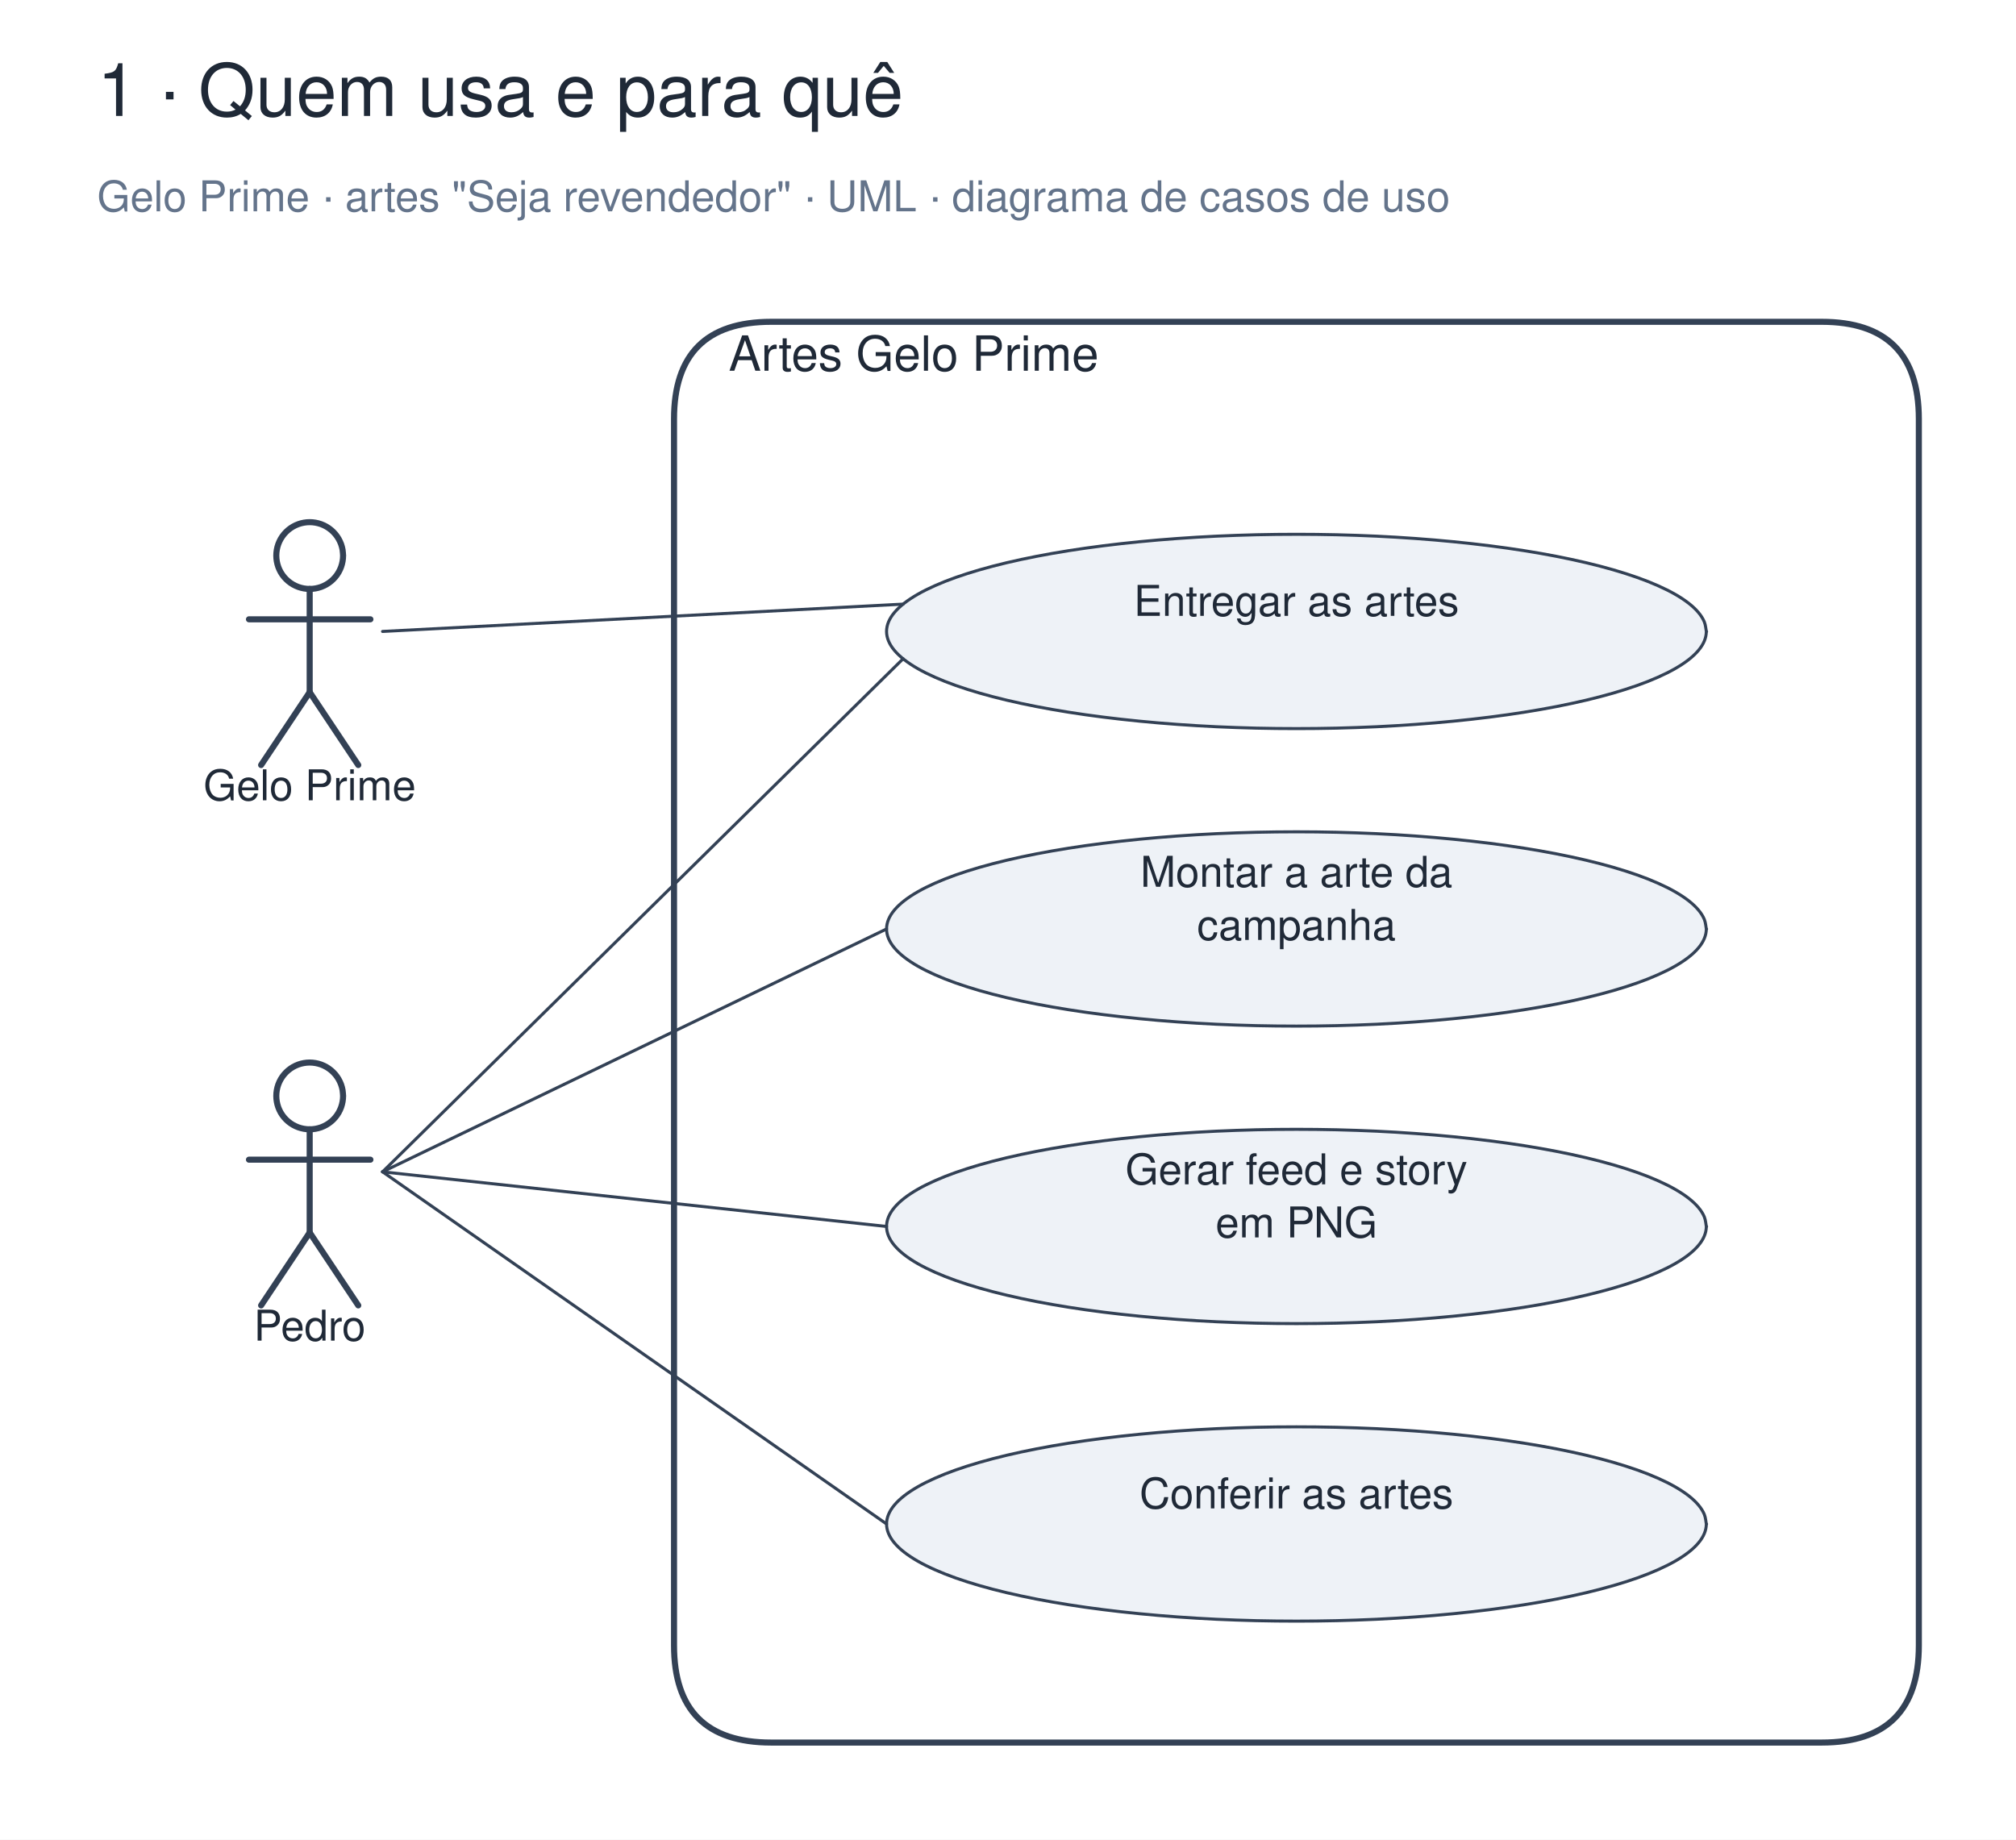
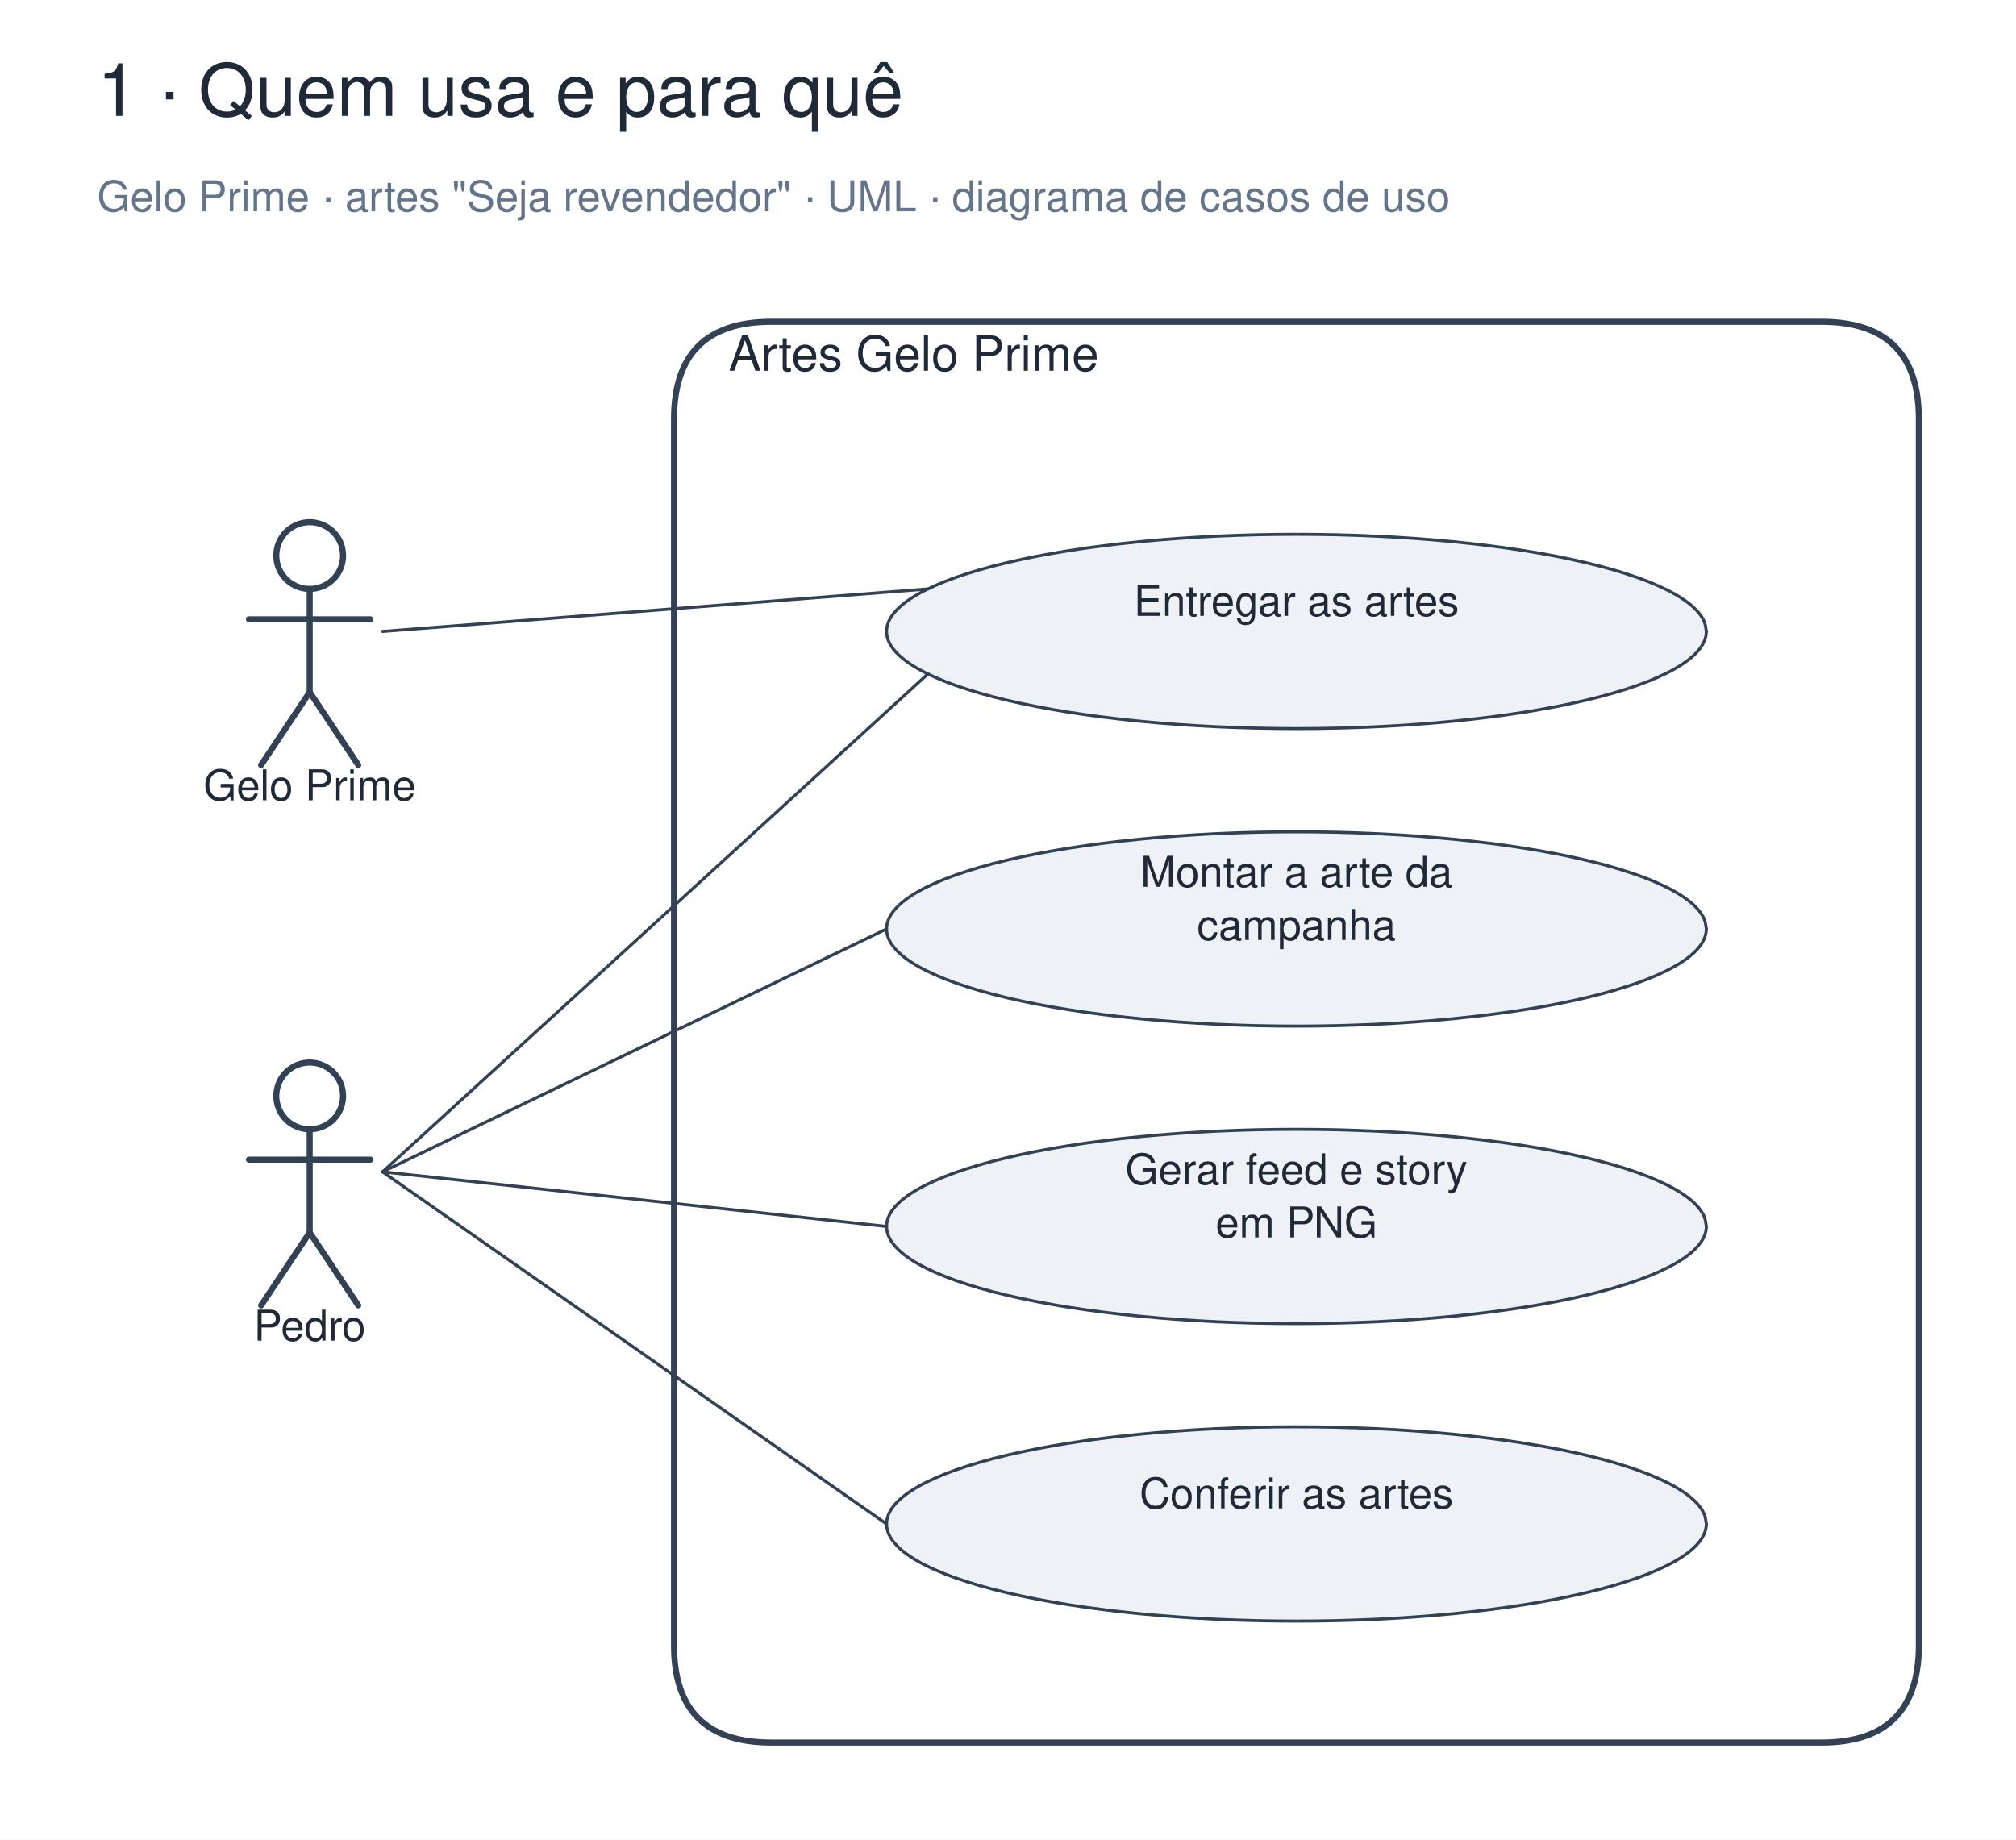
<svg xmlns="http://www.w3.org/2000/svg" version="1.1" viewBox="0 0 664 606" width="664" height="606">
  <defs>
    <style class="style-fonts">
      @font-face {
        font-family: "Virgil";
        src: url("http://localhost:5180/node_modules/@excalidraw/excalidraw/dist//dist/excalidraw-assets/Virgil.woff2");
      }
      @font-face {
        font-family: "Cascadia";
        src: url("http://localhost:5180/node_modules/@excalidraw/excalidraw/dist//dist/excalidraw-assets/Cascadia.woff2");
      }
      @font-face {
        font-family: "Assistant";
        src: url("http://localhost:5180/node_modules/@excalidraw/excalidraw/dist//dist/excalidraw-assets/Assistant-Regular.woff2");
      }
    </style>
  </defs>
  <rect x="0" y="0" width="664" height="606" fill="#ffffff" />
  <g transform="translate(32 32) rotate(0 157 15)">
    <text x="0" y="0" font-family="Helvetica, Segoe UI Emoji" font-size="24px" fill="#1F2937" text-anchor="start" style="white-space: pre;" direction="ltr" dominant-baseline="text-before-edge">1 · Quem usa e para quê</text>
  </g>
  <g transform="translate(32 66) rotate(0 272.5 8.75)">
    <text x="0" y="0" font-family="Helvetica, Segoe UI Emoji" font-size="14px" fill="#64748B" text-anchor="start" style="white-space: pre;" direction="ltr" dominant-baseline="text-before-edge">Gelo Prime · artes "Seja revendedor" · UML · diagrama de casos de uso</text>
  </g>
  <g stroke-linecap="round" transform="translate(222 106) rotate(0 205 234)">
    <path d="M32 0 C101.21 0, 170.42 0, 378 0 M32 0 C156.55 0, 281.1 0, 378 0 M378 0 C399.33 0, 410 10.67, 410 32 M378 0 C399.33 0, 410 10.67, 410 32 M410 32 C410 148.15, 410 264.31, 410 436 M410 32 C410 172.43, 410 312.87, 410 436 M410 436 C410 457.33, 399.33 468, 378 468 M410 436 C410 457.33, 399.33 468, 378 468 M378 468 C281.69 468, 185.37 468, 32 468 M378 468 C281.43 468, 184.86 468, 32 468 M32 468 C10.67 468, 0 457.33, 0 436 M32 468 C10.67 468, 0 457.33, 0 436 M0 436 C0 341.45, 0 246.89, 0 32 M0 436 C0 281.64, 0 127.28, 0 32 M0 32 C0 10.67, 10.67 0, 32 0 M0 32 C0 10.67, 10.67 0, 32 0" stroke="#334155" stroke-width="2" fill="none" />
  </g>
  <g transform="translate(240 118) rotate(0 74 10)">
    <text x="0" y="0" font-family="Helvetica, Segoe UI Emoji" font-size="16px" fill="#1F2937" text-anchor="start" style="white-space: pre;" direction="ltr" dominant-baseline="text-before-edge">Artes Gelo Prime</text>
  </g>
  <g stroke-linecap="round" transform="translate(292 274) rotate(0 135 32)">
    <path d="M270 32 C270 33.05, 269.78 34.1, 269.35 35.14 C268.92 36.18, 268.27 37.22, 267.41 38.24 C266.55 39.27, 265.47 40.29, 264.19 41.29 C262.91 42.29, 261.41 43.28, 259.72 44.25 C258.04 45.21, 256.14 46.16, 254.06 47.08 C251.98 48.01, 249.7 48.91, 247.25 49.78 C244.8 50.65, 242.15 51.49, 239.36 52.3 C236.56 53.11, 233.58 53.89, 230.46 54.63 C227.34 55.37, 224.05 56.07, 220.64 56.74 C217.23 57.4, 213.67 58.03, 210 58.61 C206.33 59.19, 202.53 59.73, 198.64 60.22 C194.75 60.71, 190.74 61.16, 186.66 61.56 C182.59 61.96, 178.41 62.32, 174.19 62.62 C169.97 62.93, 165.66 63.18, 161.34 63.39 C157.01 63.59, 152.62 63.74, 148.23 63.85 C143.84 63.95, 139.41 64, 135 64 C130.59 64, 126.16 63.95, 121.77 63.85 C117.38 63.74, 112.99 63.59, 108.66 63.39 C104.34 63.18, 100.03 62.93, 95.81 62.62 C91.59 62.32, 87.41 61.96, 83.34 61.56 C79.26 61.16, 75.25 60.71, 71.36 60.22 C67.47 59.73, 63.67 59.19, 60 58.61 C56.33 58.03, 52.77 57.4, 49.36 56.74 C45.95 56.07, 42.66 55.37, 39.54 54.63 C36.42 53.89, 33.44 53.11, 30.64 52.3 C27.85 51.49, 25.2 50.65, 22.75 49.78 C20.3 48.91, 18.02 48.01, 15.94 47.08 C13.86 46.16, 11.96 45.21, 10.28 44.25 C8.59 43.28, 7.09 42.29, 5.81 41.29 C4.53 40.29, 3.45 39.27, 2.59 38.24 C1.73 37.22, 1.08 36.18, 0.65 35.14 C0.22 34.1, 0 33.05, 0 32 C0 30.95, 0.22 29.9, 0.65 28.86 C1.08 27.82, 1.73 26.78, 2.59 25.76 C3.45 24.73, 4.53 23.71, 5.81 22.71 C7.09 21.71, 8.59 20.72, 10.28 19.75 C11.96 18.79, 13.86 17.84, 15.94 16.92 C18.02 15.99, 20.3 15.09, 22.75 14.22 C25.2 13.35, 27.85 12.51, 30.64 11.7 C33.44 10.89, 36.42 10.11, 39.54 9.37 C42.66 8.63, 45.95 7.93, 49.36 7.26 C52.77 6.6, 56.33 5.97, 60 5.39 C63.67 4.81, 67.47 4.27, 71.36 3.78 C75.25 3.29, 79.26 2.84, 83.34 2.44 C87.41 2.04, 91.59 1.68, 95.81 1.38 C100.03 1.07, 104.34 0.82, 108.66 0.61 C112.99 0.41, 117.38 0.26, 121.77 0.15 C126.16 0.05, 130.59 0, 135 0 C139.41 0, 143.84 0.05, 148.23 0.15 C152.62 0.26, 157.01 0.41, 161.34 0.61 C165.66 0.82, 169.97 1.07, 174.19 1.38 C178.41 1.68, 182.59 2.04, 186.66 2.44 C190.74 2.84, 194.75 3.29, 198.64 3.78 C202.53 4.27, 206.33 4.81, 210 5.39 C213.67 5.97, 217.23 6.6, 220.64 7.26 C224.05 7.93, 227.34 8.63, 230.46 9.37 C233.58 10.11, 236.56 10.89, 239.36 11.7 C242.15 12.51, 244.8 13.35, 247.25 14.22 C249.7 15.09, 251.98 15.99, 254.06 16.92 C256.14 17.84, 258.04 18.79, 259.72 19.75 C261.41 20.72, 262.91 21.71, 264.19 22.71 C265.47 23.71, 266.55 24.73, 267.41 25.76 C268.27 26.78, 268.92 27.82, 269.35 28.86 C269.78 29.9, 269.89 31.48, 270 32 C270.11 32.52, 270.11 31.48, 270 32" stroke="none" stroke-width="0" fill="#EEF2F7" />
    <path d="M270 32 C270 33.05, 269.78 34.1, 269.35 35.14 C268.92 36.18, 268.27 37.22, 267.41 38.24 C266.55 39.27, 265.47 40.29, 264.19 41.29 C262.91 42.29, 261.41 43.28, 259.72 44.25 C258.04 45.21, 256.14 46.16, 254.06 47.08 C251.98 48.01, 249.7 48.91, 247.25 49.78 C244.8 50.65, 242.15 51.49, 239.36 52.3 C236.56 53.11, 233.58 53.89, 230.46 54.63 C227.34 55.37, 224.05 56.07, 220.64 56.74 C217.23 57.4, 213.67 58.03, 210 58.61 C206.33 59.19, 202.53 59.73, 198.64 60.22 C194.75 60.71, 190.74 61.16, 186.66 61.56 C182.59 61.96, 178.41 62.32, 174.19 62.62 C169.97 62.93, 165.66 63.18, 161.34 63.39 C157.01 63.59, 152.62 63.74, 148.23 63.85 C143.84 63.95, 139.41 64, 135 64 C130.59 64, 126.16 63.95, 121.77 63.85 C117.38 63.74, 112.99 63.59, 108.66 63.39 C104.34 63.18, 100.03 62.93, 95.81 62.62 C91.59 62.32, 87.41 61.96, 83.34 61.56 C79.26 61.16, 75.25 60.71, 71.36 60.22 C67.47 59.73, 63.67 59.19, 60 58.61 C56.33 58.03, 52.77 57.4, 49.36 56.74 C45.95 56.07, 42.66 55.37, 39.54 54.63 C36.42 53.89, 33.44 53.11, 30.64 52.3 C27.85 51.49, 25.2 50.65, 22.75 49.78 C20.3 48.91, 18.02 48.01, 15.94 47.08 C13.86 46.16, 11.96 45.21, 10.28 44.25 C8.59 43.28, 7.09 42.29, 5.81 41.29 C4.53 40.29, 3.45 39.27, 2.59 38.24 C1.73 37.22, 1.08 36.18, 0.65 35.14 C0.22 34.1, 0 33.05, 0 32 C0 30.95, 0.22 29.9, 0.65 28.86 C1.08 27.82, 1.73 26.78, 2.59 25.76 C3.45 24.73, 4.53 23.71, 5.81 22.71 C7.09 21.71, 8.59 20.72, 10.28 19.75 C11.96 18.79, 13.86 17.84, 15.94 16.92 C18.02 15.99, 20.3 15.09, 22.75 14.22 C25.2 13.35, 27.85 12.51, 30.64 11.7 C33.44 10.89, 36.42 10.11, 39.54 9.37 C42.66 8.63, 45.95 7.93, 49.36 7.26 C52.77 6.6, 56.33 5.97, 60 5.39 C63.67 4.81, 67.47 4.27, 71.36 3.78 C75.25 3.29, 79.26 2.84, 83.34 2.44 C87.41 2.04, 91.59 1.68, 95.81 1.38 C100.03 1.07, 104.34 0.82, 108.66 0.61 C112.99 0.41, 117.38 0.26, 121.77 0.15 C126.16 0.05, 130.59 0, 135 0 C139.41 0, 143.84 0.05, 148.23 0.15 C152.62 0.26, 157.01 0.41, 161.34 0.61 C165.66 0.82, 169.97 1.07, 174.19 1.38 C178.41 1.68, 182.59 2.04, 186.66 2.44 C190.74 2.84, 194.75 3.29, 198.64 3.78 C202.53 4.27, 206.33 4.81, 210 5.39 C213.67 5.97, 217.23 6.6, 220.64 7.26 C224.05 7.93, 227.34 8.63, 230.46 9.37 C233.58 10.11, 236.56 10.89, 239.36 11.7 C242.15 12.51, 244.8 13.35, 247.25 14.22 C249.7 15.09, 251.98 15.99, 254.06 16.92 C256.14 17.84, 258.04 18.79, 259.72 19.75 C261.41 20.72, 262.91 21.71, 264.19 22.71 C265.47 23.71, 266.55 24.73, 267.41 25.76 C268.27 26.78, 268.92 27.82, 269.35 28.86 C269.78 29.9, 269.89 31.48, 270 32 C270.11 32.52, 270.11 31.48, 270 32" stroke="#334155" stroke-width="1" fill="none" />
  </g>
  <g transform="translate(329.8 288.5) rotate(0 97.2 17.5)">
    <text x="97.2" y="0" font-family="Helvetica, Segoe UI Emoji" font-size="14px" fill="#1F2937" text-anchor="middle" style="white-space: pre;" direction="ltr" dominant-baseline="text-before-edge">Montar a arte da</text>
    <text x="97.2" y="17.5" font-family="Helvetica, Segoe UI Emoji" font-size="14px" fill="#1F2937" text-anchor="middle" style="white-space: pre;" direction="ltr" dominant-baseline="text-before-edge">campanha</text>
  </g>
  <g stroke-linecap="round" transform="translate(292 372) rotate(0 135 32)">
    <path d="M270 32 C270 33.05, 269.78 34.1, 269.35 35.14 C268.92 36.18, 268.27 37.22, 267.41 38.24 C266.55 39.27, 265.47 40.29, 264.19 41.29 C262.91 42.29, 261.41 43.28, 259.72 44.25 C258.04 45.21, 256.14 46.16, 254.06 47.08 C251.98 48.01, 249.7 48.91, 247.25 49.78 C244.8 50.65, 242.15 51.49, 239.36 52.3 C236.56 53.11, 233.58 53.89, 230.46 54.63 C227.34 55.37, 224.05 56.07, 220.64 56.74 C217.23 57.4, 213.67 58.03, 210 58.61 C206.33 59.19, 202.53 59.73, 198.64 60.22 C194.75 60.71, 190.74 61.16, 186.66 61.56 C182.59 61.96, 178.41 62.32, 174.19 62.62 C169.97 62.93, 165.66 63.18, 161.34 63.39 C157.01 63.59, 152.62 63.74, 148.23 63.85 C143.84 63.95, 139.41 64, 135 64 C130.59 64, 126.16 63.95, 121.77 63.85 C117.38 63.74, 112.99 63.59, 108.66 63.39 C104.34 63.18, 100.03 62.93, 95.81 62.62 C91.59 62.32, 87.41 61.96, 83.34 61.56 C79.26 61.16, 75.25 60.71, 71.36 60.22 C67.47 59.73, 63.67 59.19, 60 58.61 C56.33 58.03, 52.77 57.4, 49.36 56.74 C45.95 56.07, 42.66 55.37, 39.54 54.63 C36.42 53.89, 33.44 53.11, 30.64 52.3 C27.85 51.49, 25.2 50.65, 22.75 49.78 C20.3 48.91, 18.02 48.01, 15.94 47.08 C13.86 46.16, 11.96 45.21, 10.28 44.25 C8.59 43.28, 7.09 42.29, 5.81 41.29 C4.53 40.29, 3.45 39.27, 2.59 38.24 C1.73 37.22, 1.08 36.18, 0.65 35.14 C0.22 34.1, 0 33.05, 0 32 C0 30.95, 0.22 29.9, 0.65 28.86 C1.08 27.82, 1.73 26.78, 2.59 25.76 C3.45 24.73, 4.53 23.71, 5.81 22.71 C7.09 21.71, 8.59 20.72, 10.28 19.75 C11.96 18.79, 13.86 17.84, 15.94 16.92 C18.02 15.99, 20.3 15.09, 22.75 14.22 C25.2 13.35, 27.85 12.51, 30.64 11.7 C33.44 10.89, 36.42 10.11, 39.54 9.37 C42.66 8.63, 45.95 7.93, 49.36 7.26 C52.77 6.6, 56.33 5.97, 60 5.39 C63.67 4.81, 67.47 4.27, 71.36 3.78 C75.25 3.29, 79.26 2.84, 83.34 2.44 C87.41 2.04, 91.59 1.68, 95.81 1.38 C100.03 1.07, 104.34 0.82, 108.66 0.61 C112.99 0.41, 117.38 0.26, 121.77 0.15 C126.16 0.05, 130.59 0, 135 0 C139.41 0, 143.84 0.05, 148.23 0.15 C152.62 0.26, 157.01 0.41, 161.34 0.61 C165.66 0.82, 169.97 1.07, 174.19 1.38 C178.41 1.68, 182.59 2.04, 186.66 2.44 C190.74 2.84, 194.75 3.29, 198.64 3.78 C202.53 4.27, 206.33 4.81, 210 5.39 C213.67 5.97, 217.23 6.6, 220.64 7.26 C224.05 7.93, 227.34 8.63, 230.46 9.37 C233.58 10.11, 236.56 10.89, 239.36 11.7 C242.15 12.51, 244.8 13.35, 247.25 14.22 C249.7 15.09, 251.98 15.99, 254.06 16.92 C256.14 17.84, 258.04 18.79, 259.72 19.75 C261.41 20.72, 262.91 21.71, 264.19 22.71 C265.47 23.71, 266.55 24.73, 267.41 25.76 C268.27 26.78, 268.92 27.82, 269.35 28.86 C269.78 29.9, 269.89 31.48, 270 32 C270.11 32.52, 270.11 31.48, 270 32" stroke="none" stroke-width="0" fill="#EEF2F7" />
    <path d="M270 32 C270 33.05, 269.78 34.1, 269.35 35.14 C268.92 36.18, 268.27 37.22, 267.41 38.24 C266.55 39.27, 265.47 40.29, 264.19 41.29 C262.91 42.29, 261.41 43.28, 259.72 44.25 C258.04 45.21, 256.14 46.16, 254.06 47.08 C251.98 48.01, 249.7 48.91, 247.25 49.78 C244.8 50.65, 242.15 51.49, 239.36 52.3 C236.56 53.11, 233.58 53.89, 230.46 54.63 C227.34 55.37, 224.05 56.07, 220.64 56.74 C217.23 57.4, 213.67 58.03, 210 58.61 C206.33 59.19, 202.53 59.73, 198.64 60.22 C194.75 60.71, 190.74 61.16, 186.66 61.56 C182.59 61.96, 178.41 62.32, 174.19 62.62 C169.97 62.93, 165.66 63.18, 161.34 63.39 C157.01 63.59, 152.62 63.74, 148.23 63.85 C143.84 63.95, 139.41 64, 135 64 C130.59 64, 126.16 63.95, 121.77 63.85 C117.38 63.74, 112.99 63.59, 108.66 63.39 C104.34 63.18, 100.03 62.93, 95.81 62.62 C91.59 62.32, 87.41 61.96, 83.34 61.56 C79.26 61.16, 75.25 60.71, 71.36 60.22 C67.47 59.73, 63.67 59.19, 60 58.61 C56.33 58.03, 52.77 57.4, 49.36 56.74 C45.95 56.07, 42.66 55.37, 39.54 54.63 C36.42 53.89, 33.44 53.11, 30.64 52.3 C27.85 51.49, 25.2 50.65, 22.75 49.78 C20.3 48.91, 18.02 48.01, 15.94 47.08 C13.86 46.16, 11.96 45.21, 10.28 44.25 C8.59 43.28, 7.09 42.29, 5.81 41.29 C4.53 40.29, 3.45 39.27, 2.59 38.24 C1.73 37.22, 1.08 36.18, 0.65 35.14 C0.22 34.1, 0 33.05, 0 32 C0 30.95, 0.22 29.9, 0.65 28.86 C1.08 27.82, 1.73 26.78, 2.59 25.76 C3.45 24.73, 4.53 23.71, 5.81 22.71 C7.09 21.71, 8.59 20.72, 10.28 19.75 C11.96 18.79, 13.86 17.84, 15.94 16.92 C18.02 15.99, 20.3 15.09, 22.75 14.22 C25.2 13.35, 27.85 12.51, 30.64 11.7 C33.44 10.89, 36.42 10.11, 39.54 9.37 C42.66 8.63, 45.95 7.93, 49.36 7.26 C52.77 6.6, 56.33 5.97, 60 5.39 C63.67 4.81, 67.47 4.27, 71.36 3.78 C75.25 3.29, 79.26 2.84, 83.34 2.44 C87.41 2.04, 91.59 1.68, 95.81 1.38 C100.03 1.07, 104.34 0.82, 108.66 0.61 C112.99 0.41, 117.38 0.26, 121.77 0.15 C126.16 0.05, 130.59 0, 135 0 C139.41 0, 143.84 0.05, 148.23 0.15 C152.62 0.26, 157.01 0.41, 161.34 0.61 C165.66 0.82, 169.97 1.07, 174.19 1.38 C178.41 1.68, 182.59 2.04, 186.66 2.44 C190.74 2.84, 194.75 3.29, 198.64 3.78 C202.53 4.27, 206.33 4.81, 210 5.39 C213.67 5.97, 217.23 6.6, 220.64 7.26 C224.05 7.93, 227.34 8.63, 230.46 9.37 C233.58 10.11, 236.56 10.89, 239.36 11.7 C242.15 12.51, 244.8 13.35, 247.25 14.22 C249.7 15.09, 251.98 15.99, 254.06 16.92 C256.14 17.84, 258.04 18.79, 259.72 19.75 C261.41 20.72, 262.91 21.71, 264.19 22.71 C265.47 23.71, 266.55 24.73, 267.41 25.76 C268.27 26.78, 268.92 27.82, 269.35 28.86 C269.78 29.9, 269.89 31.48, 270 32 C270.11 32.52, 270.11 31.48, 270 32" stroke="#334155" stroke-width="1" fill="none" />
  </g>
  <g transform="translate(329.8 386.5) rotate(0 97.2 17.5)">
    <text x="97.2" y="0" font-family="Helvetica, Segoe UI Emoji" font-size="14px" fill="#1F2937" text-anchor="middle" style="white-space: pre;" direction="ltr" dominant-baseline="text-before-edge">Gerar feed e story</text>
    <text x="97.2" y="17.5" font-family="Helvetica, Segoe UI Emoji" font-size="14px" fill="#1F2937" text-anchor="middle" style="white-space: pre;" direction="ltr" dominant-baseline="text-before-edge">em PNG</text>
  </g>
  <g stroke-linecap="round" transform="translate(292 470) rotate(0 135 32)">
    <path d="M270 32 C270 33.05, 269.78 34.1, 269.35 35.14 C268.92 36.18, 268.27 37.22, 267.41 38.24 C266.55 39.27, 265.47 40.29, 264.19 41.29 C262.91 42.29, 261.41 43.28, 259.72 44.25 C258.04 45.21, 256.14 46.16, 254.06 47.08 C251.98 48.01, 249.7 48.91, 247.25 49.78 C244.8 50.65, 242.15 51.49, 239.36 52.3 C236.56 53.11, 233.58 53.89, 230.46 54.63 C227.34 55.37, 224.05 56.07, 220.64 56.74 C217.23 57.4, 213.67 58.03, 210 58.61 C206.33 59.19, 202.53 59.73, 198.64 60.22 C194.75 60.71, 190.74 61.16, 186.66 61.56 C182.59 61.96, 178.41 62.32, 174.19 62.62 C169.97 62.93, 165.66 63.18, 161.34 63.39 C157.01 63.59, 152.62 63.74, 148.23 63.85 C143.84 63.95, 139.41 64, 135 64 C130.59 64, 126.16 63.95, 121.77 63.85 C117.38 63.74, 112.99 63.59, 108.66 63.39 C104.34 63.18, 100.03 62.93, 95.81 62.62 C91.59 62.32, 87.41 61.96, 83.34 61.56 C79.26 61.16, 75.25 60.71, 71.36 60.22 C67.47 59.73, 63.67 59.19, 60 58.61 C56.33 58.03, 52.77 57.4, 49.36 56.74 C45.95 56.07, 42.66 55.37, 39.54 54.63 C36.42 53.89, 33.44 53.11, 30.64 52.3 C27.85 51.49, 25.2 50.65, 22.75 49.78 C20.3 48.91, 18.02 48.01, 15.94 47.08 C13.86 46.16, 11.96 45.21, 10.28 44.25 C8.59 43.28, 7.09 42.29, 5.81 41.29 C4.53 40.29, 3.45 39.27, 2.59 38.24 C1.73 37.22, 1.08 36.18, 0.65 35.14 C0.22 34.1, 0 33.05, 0 32 C0 30.95, 0.22 29.9, 0.65 28.86 C1.08 27.82, 1.73 26.78, 2.59 25.76 C3.45 24.73, 4.53 23.71, 5.81 22.71 C7.09 21.71, 8.59 20.72, 10.28 19.75 C11.96 18.79, 13.86 17.84, 15.94 16.92 C18.02 15.99, 20.3 15.09, 22.75 14.22 C25.2 13.35, 27.85 12.51, 30.64 11.7 C33.44 10.89, 36.42 10.11, 39.54 9.37 C42.66 8.63, 45.95 7.93, 49.36 7.26 C52.77 6.6, 56.33 5.97, 60 5.39 C63.67 4.81, 67.47 4.27, 71.36 3.78 C75.25 3.29, 79.26 2.84, 83.34 2.44 C87.41 2.04, 91.59 1.68, 95.81 1.38 C100.03 1.07, 104.34 0.82, 108.66 0.61 C112.99 0.41, 117.38 0.26, 121.77 0.15 C126.16 0.05, 130.59 0, 135 0 C139.41 0, 143.84 0.05, 148.23 0.15 C152.62 0.26, 157.01 0.41, 161.34 0.61 C165.66 0.82, 169.97 1.07, 174.19 1.38 C178.41 1.68, 182.59 2.04, 186.66 2.44 C190.74 2.84, 194.75 3.29, 198.64 3.78 C202.53 4.27, 206.33 4.81, 210 5.39 C213.67 5.97, 217.23 6.6, 220.64 7.26 C224.05 7.93, 227.34 8.63, 230.46 9.37 C233.58 10.11, 236.56 10.89, 239.36 11.7 C242.15 12.51, 244.8 13.35, 247.25 14.22 C249.7 15.09, 251.98 15.99, 254.06 16.92 C256.14 17.84, 258.04 18.79, 259.72 19.75 C261.41 20.72, 262.91 21.71, 264.19 22.71 C265.47 23.71, 266.55 24.73, 267.41 25.76 C268.27 26.78, 268.92 27.82, 269.35 28.86 C269.78 29.9, 269.89 31.48, 270 32 C270.11 32.52, 270.11 31.48, 270 32" stroke="none" stroke-width="0" fill="#EEF2F7" />
    <path d="M270 32 C270 33.05, 269.78 34.1, 269.35 35.14 C268.92 36.18, 268.27 37.22, 267.41 38.24 C266.55 39.27, 265.47 40.29, 264.19 41.29 C262.91 42.29, 261.41 43.28, 259.72 44.25 C258.04 45.21, 256.14 46.16, 254.06 47.08 C251.98 48.01, 249.7 48.91, 247.25 49.78 C244.8 50.65, 242.15 51.49, 239.36 52.3 C236.56 53.11, 233.58 53.89, 230.46 54.63 C227.34 55.37, 224.05 56.07, 220.64 56.74 C217.23 57.4, 213.67 58.03, 210 58.61 C206.33 59.19, 202.53 59.73, 198.64 60.22 C194.75 60.71, 190.74 61.16, 186.66 61.56 C182.59 61.96, 178.41 62.32, 174.19 62.62 C169.97 62.93, 165.66 63.18, 161.34 63.39 C157.01 63.59, 152.62 63.74, 148.23 63.85 C143.84 63.95, 139.41 64, 135 64 C130.59 64, 126.16 63.95, 121.77 63.85 C117.38 63.74, 112.99 63.59, 108.66 63.39 C104.34 63.18, 100.03 62.93, 95.81 62.62 C91.59 62.32, 87.41 61.96, 83.34 61.56 C79.26 61.16, 75.25 60.71, 71.36 60.22 C67.47 59.73, 63.67 59.19, 60 58.61 C56.33 58.03, 52.77 57.4, 49.36 56.74 C45.95 56.07, 42.66 55.37, 39.54 54.63 C36.42 53.89, 33.44 53.11, 30.64 52.3 C27.85 51.49, 25.2 50.65, 22.75 49.78 C20.3 48.91, 18.02 48.01, 15.94 47.08 C13.86 46.16, 11.96 45.21, 10.28 44.25 C8.59 43.28, 7.09 42.29, 5.81 41.29 C4.53 40.29, 3.45 39.27, 2.59 38.24 C1.73 37.22, 1.08 36.18, 0.65 35.14 C0.22 34.1, 0 33.05, 0 32 C0 30.95, 0.22 29.9, 0.65 28.86 C1.08 27.82, 1.73 26.78, 2.59 25.76 C3.45 24.73, 4.53 23.71, 5.81 22.71 C7.09 21.71, 8.59 20.72, 10.28 19.75 C11.96 18.79, 13.86 17.84, 15.94 16.92 C18.02 15.99, 20.3 15.09, 22.75 14.22 C25.2 13.35, 27.85 12.51, 30.64 11.7 C33.44 10.89, 36.42 10.11, 39.54 9.37 C42.66 8.63, 45.95 7.93, 49.36 7.26 C52.77 6.6, 56.33 5.97, 60 5.39 C63.67 4.81, 67.47 4.27, 71.36 3.78 C75.25 3.29, 79.26 2.84, 83.34 2.44 C87.41 2.04, 91.59 1.68, 95.81 1.38 C100.03 1.07, 104.34 0.82, 108.66 0.61 C112.99 0.41, 117.38 0.26, 121.77 0.15 C126.16 0.05, 130.59 0, 135 0 C139.41 0, 143.84 0.05, 148.23 0.15 C152.62 0.26, 157.01 0.41, 161.34 0.61 C165.66 0.82, 169.97 1.07, 174.19 1.38 C178.41 1.68, 182.59 2.04, 186.66 2.44 C190.74 2.84, 194.75 3.29, 198.64 3.78 C202.53 4.27, 206.33 4.81, 210 5.39 C213.67 5.97, 217.23 6.6, 220.64 7.26 C224.05 7.93, 227.34 8.63, 230.46 9.37 C233.58 10.11, 236.56 10.89, 239.36 11.7 C242.15 12.51, 244.8 13.35, 247.25 14.22 C249.7 15.09, 251.98 15.99, 254.06 16.92 C256.14 17.84, 258.04 18.79, 259.72 19.75 C261.41 20.72, 262.91 21.71, 264.19 22.71 C265.47 23.71, 266.55 24.73, 267.41 25.76 C268.27 26.78, 268.92 27.82, 269.35 28.86 C269.78 29.9, 269.89 31.48, 270 32 C270.11 32.52, 270.11 31.48, 270 32" stroke="#334155" stroke-width="1" fill="none" />
  </g>
  <g transform="translate(329.8 493.25) rotate(0 97.2 8.75)">
    <text x="97.2" y="0" font-family="Helvetica, Segoe UI Emoji" font-size="14px" fill="#1F2937" text-anchor="middle" style="white-space: pre;" direction="ltr" dominant-baseline="text-before-edge">Conferir as artes</text>
  </g>
  <g stroke-linecap="round" transform="translate(292 176) rotate(0 135 32)">
    <path d="M270 32 C270 33.05, 269.78 34.1, 269.35 35.14 C268.92 36.18, 268.27 37.22, 267.41 38.24 C266.55 39.27, 265.47 40.29, 264.19 41.29 C262.91 42.29, 261.41 43.28, 259.72 44.25 C258.04 45.21, 256.14 46.16, 254.06 47.08 C251.98 48.01, 249.7 48.91, 247.25 49.78 C244.8 50.65, 242.15 51.49, 239.36 52.3 C236.56 53.11, 233.58 53.89, 230.46 54.63 C227.34 55.37, 224.05 56.07, 220.64 56.74 C217.23 57.4, 213.67 58.03, 210 58.61 C206.33 59.19, 202.53 59.73, 198.64 60.22 C194.75 60.71, 190.74 61.16, 186.66 61.56 C182.59 61.96, 178.41 62.32, 174.19 62.62 C169.97 62.93, 165.66 63.18, 161.34 63.39 C157.01 63.59, 152.62 63.74, 148.23 63.85 C143.84 63.95, 139.41 64, 135 64 C130.59 64, 126.16 63.95, 121.77 63.85 C117.38 63.74, 112.99 63.59, 108.66 63.39 C104.34 63.18, 100.03 62.93, 95.81 62.62 C91.59 62.32, 87.41 61.96, 83.34 61.56 C79.26 61.16, 75.25 60.71, 71.36 60.22 C67.47 59.73, 63.67 59.19, 60 58.61 C56.33 58.03, 52.77 57.4, 49.36 56.74 C45.95 56.07, 42.66 55.37, 39.54 54.63 C36.42 53.89, 33.44 53.11, 30.64 52.3 C27.85 51.49, 25.2 50.65, 22.75 49.78 C20.3 48.91, 18.02 48.01, 15.94 47.08 C13.86 46.16, 11.96 45.21, 10.28 44.25 C8.59 43.28, 7.09 42.29, 5.81 41.29 C4.53 40.29, 3.45 39.27, 2.59 38.24 C1.73 37.22, 1.08 36.18, 0.65 35.14 C0.22 34.1, 0 33.05, 0 32 C0 30.95, 0.22 29.9, 0.65 28.86 C1.08 27.82, 1.73 26.78, 2.59 25.76 C3.45 24.73, 4.53 23.71, 5.81 22.71 C7.09 21.71, 8.59 20.72, 10.28 19.75 C11.96 18.79, 13.86 17.84, 15.94 16.92 C18.02 15.99, 20.3 15.09, 22.75 14.22 C25.2 13.35, 27.85 12.51, 30.64 11.7 C33.44 10.89, 36.42 10.11, 39.54 9.37 C42.66 8.63, 45.95 7.93, 49.36 7.26 C52.77 6.6, 56.33 5.97, 60 5.39 C63.67 4.81, 67.47 4.27, 71.36 3.78 C75.25 3.29, 79.26 2.84, 83.34 2.44 C87.41 2.04, 91.59 1.68, 95.81 1.38 C100.03 1.07, 104.34 0.82, 108.66 0.61 C112.99 0.41, 117.38 0.26, 121.77 0.15 C126.16 0.05, 130.59 0, 135 0 C139.41 0, 143.84 0.05, 148.23 0.15 C152.62 0.26, 157.01 0.41, 161.34 0.61 C165.66 0.82, 169.97 1.07, 174.19 1.38 C178.41 1.68, 182.59 2.04, 186.66 2.44 C190.74 2.84, 194.75 3.29, 198.64 3.78 C202.53 4.27, 206.33 4.81, 210 5.39 C213.67 5.97, 217.23 6.6, 220.64 7.26 C224.05 7.93, 227.34 8.63, 230.46 9.37 C233.58 10.11, 236.56 10.89, 239.36 11.7 C242.15 12.51, 244.8 13.35, 247.25 14.22 C249.7 15.09, 251.98 15.99, 254.06 16.92 C256.14 17.84, 258.04 18.79, 259.72 19.75 C261.41 20.72, 262.91 21.71, 264.19 22.71 C265.47 23.71, 266.55 24.73, 267.41 25.76 C268.27 26.78, 268.92 27.82, 269.35 28.86 C269.78 29.9, 269.89 31.48, 270 32 C270.11 32.52, 270.11 31.48, 270 32" stroke="none" stroke-width="0" fill="#EEF2F7" />
    <path d="M270 32 C270 33.05, 269.78 34.1, 269.35 35.14 C268.92 36.18, 268.27 37.22, 267.41 38.24 C266.55 39.27, 265.47 40.29, 264.19 41.29 C262.91 42.29, 261.41 43.28, 259.72 44.25 C258.04 45.21, 256.14 46.16, 254.06 47.08 C251.98 48.01, 249.7 48.91, 247.25 49.78 C244.8 50.65, 242.15 51.49, 239.36 52.3 C236.56 53.11, 233.58 53.89, 230.46 54.63 C227.34 55.37, 224.05 56.07, 220.64 56.74 C217.23 57.4, 213.67 58.03, 210 58.61 C206.33 59.19, 202.53 59.73, 198.64 60.22 C194.75 60.71, 190.74 61.16, 186.66 61.56 C182.59 61.96, 178.41 62.32, 174.19 62.62 C169.97 62.93, 165.66 63.18, 161.34 63.39 C157.01 63.59, 152.62 63.74, 148.23 63.85 C143.84 63.95, 139.41 64, 135 64 C130.59 64, 126.16 63.95, 121.77 63.85 C117.38 63.74, 112.99 63.59, 108.66 63.39 C104.34 63.18, 100.03 62.93, 95.81 62.62 C91.59 62.32, 87.41 61.96, 83.34 61.56 C79.26 61.16, 75.25 60.71, 71.36 60.22 C67.47 59.73, 63.67 59.19, 60 58.61 C56.33 58.03, 52.77 57.4, 49.36 56.74 C45.95 56.07, 42.66 55.37, 39.54 54.63 C36.42 53.89, 33.44 53.11, 30.64 52.3 C27.85 51.49, 25.2 50.65, 22.75 49.78 C20.3 48.91, 18.02 48.01, 15.94 47.08 C13.86 46.16, 11.96 45.21, 10.28 44.25 C8.59 43.28, 7.09 42.29, 5.81 41.29 C4.53 40.29, 3.45 39.27, 2.59 38.24 C1.73 37.22, 1.08 36.18, 0.65 35.14 C0.22 34.1, 0 33.05, 0 32 C0 30.95, 0.22 29.9, 0.65 28.86 C1.08 27.82, 1.73 26.78, 2.59 25.76 C3.45 24.73, 4.53 23.71, 5.81 22.71 C7.09 21.71, 8.59 20.72, 10.28 19.75 C11.96 18.79, 13.86 17.84, 15.94 16.92 C18.02 15.99, 20.3 15.09, 22.75 14.22 C25.2 13.35, 27.85 12.51, 30.64 11.7 C33.44 10.89, 36.42 10.11, 39.54 9.37 C42.66 8.63, 45.95 7.93, 49.36 7.26 C52.77 6.6, 56.33 5.97, 60 5.39 C63.67 4.81, 67.47 4.27, 71.36 3.78 C75.25 3.29, 79.26 2.84, 83.34 2.44 C87.41 2.04, 91.59 1.68, 95.81 1.38 C100.03 1.07, 104.34 0.82, 108.66 0.61 C112.99 0.41, 117.38 0.26, 121.77 0.15 C126.16 0.05, 130.59 0, 135 0 C139.41 0, 143.84 0.05, 148.23 0.15 C152.62 0.26, 157.01 0.41, 161.34 0.61 C165.66 0.82, 169.97 1.07, 174.19 1.38 C178.41 1.68, 182.59 2.04, 186.66 2.44 C190.74 2.84, 194.75 3.29, 198.64 3.78 C202.53 4.27, 206.33 4.81, 210 5.39 C213.67 5.97, 217.23 6.6, 220.64 7.26 C224.05 7.93, 227.34 8.63, 230.46 9.37 C233.58 10.11, 236.56 10.89, 239.36 11.7 C242.15 12.51, 244.8 13.35, 247.25 14.22 C249.7 15.09, 251.98 15.99, 254.06 16.92 C256.14 17.84, 258.04 18.79, 259.72 19.75 C261.41 20.72, 262.91 21.71, 264.19 22.71 C265.47 23.71, 266.55 24.73, 267.41 25.76 C268.27 26.78, 268.92 27.82, 269.35 28.86 C269.78 29.9, 269.89 31.48, 270 32 C270.11 32.52, 270.11 31.48, 270 32" stroke="#334155" stroke-width="1" fill="none" />
  </g>
  <g transform="translate(329.8 199.25) rotate(0 97.2 8.75)">
    <text x="97.2" y="0" font-family="Helvetica, Segoe UI Emoji" font-size="14px" fill="#1F2937" text-anchor="middle" style="white-space: pre;" direction="ltr" dominant-baseline="text-before-edge">Entregar as artes</text>
  </g>
  <g stroke-linecap="round" transform="translate(91 350) rotate(0 11 11)">
    <path d="M22 11 C22 11.64, 21.94 12.28, 21.83 12.91 C21.72 13.54, 21.55 14.16, 21.34 14.76 C21.12 15.36, 20.84 15.95, 20.53 16.5 C20.21 17.05, 19.84 17.58, 19.43 18.07 C19.02 18.56, 18.56 19.02, 18.07 19.43 C17.58 19.84, 17.05 20.21, 16.5 20.53 C15.95 20.84, 15.36 21.12, 14.76 21.34 C14.16 21.55, 13.54 21.72, 12.91 21.83 C12.28 21.94, 11.64 22, 11 22 C10.36 22, 9.72 21.94, 9.09 21.83 C8.46 21.72, 7.84 21.55, 7.24 21.34 C6.64 21.12, 6.05 20.84, 5.5 20.53 C4.95 20.21, 4.42 19.84, 3.93 19.43 C3.44 19.02, 2.98 18.56, 2.57 18.07 C2.16 17.58, 1.79 17.05, 1.47 16.5 C1.16 15.95, 0.88 15.36, 0.66 14.76 C0.45 14.16, 0.28 13.54, 0.17 12.91 C0.06 12.28, 0 11.64, 0 11 C0 10.36, 0.06 9.72, 0.17 9.09 C0.28 8.46, 0.45 7.84, 0.66 7.24 C0.88 6.64, 1.16 6.05, 1.47 5.5 C1.79 4.95, 2.16 4.42, 2.57 3.93 C2.98 3.44, 3.44 2.98, 3.93 2.57 C4.42 2.16, 4.95 1.79, 5.5 1.47 C6.05 1.16, 6.64 0.88, 7.24 0.66 C7.84 0.45, 8.46 0.28, 9.09 0.17 C9.72 0.06, 10.36 0, 11 0 C11.64 0, 12.28 0.06, 12.91 0.17 C13.54 0.28, 14.16 0.45, 14.76 0.66 C15.36 0.88, 15.95 1.16, 16.5 1.47 C17.05 1.79, 17.58 2.16, 18.07 2.57 C18.56 2.98, 19.02 3.44, 19.43 3.93 C19.84 4.42, 20.21 4.95, 20.53 5.5 C20.84 6.05, 21.12 6.64, 21.34 7.24 C21.55 7.84, 21.72 8.46, 21.83 9.09 C21.94 9.72, 21.97 10.68, 22 11 C22.03 11.32, 22.03 10.68, 22 11" stroke="none" stroke-width="0" fill="#FFFFFF" />
    <path d="M22 11 C22 11.64, 21.94 12.28, 21.83 12.91 C21.72 13.54, 21.55 14.16, 21.34 14.76 C21.12 15.36, 20.84 15.95, 20.53 16.5 C20.21 17.05, 19.84 17.58, 19.43 18.07 C19.02 18.56, 18.56 19.02, 18.07 19.43 C17.58 19.84, 17.05 20.21, 16.5 20.53 C15.95 20.84, 15.36 21.12, 14.76 21.34 C14.16 21.55, 13.54 21.72, 12.91 21.83 C12.28 21.94, 11.64 22, 11 22 C10.36 22, 9.72 21.94, 9.09 21.83 C8.46 21.72, 7.84 21.55, 7.24 21.34 C6.64 21.12, 6.05 20.84, 5.5 20.53 C4.95 20.21, 4.42 19.84, 3.93 19.43 C3.44 19.02, 2.98 18.56, 2.57 18.07 C2.16 17.58, 1.79 17.05, 1.47 16.5 C1.16 15.95, 0.88 15.36, 0.66 14.76 C0.45 14.16, 0.28 13.54, 0.17 12.91 C0.06 12.28, 0 11.64, 0 11 C0 10.36, 0.06 9.72, 0.17 9.09 C0.28 8.46, 0.45 7.84, 0.66 7.24 C0.88 6.64, 1.16 6.05, 1.47 5.5 C1.79 4.95, 2.16 4.42, 2.57 3.93 C2.98 3.44, 3.44 2.98, 3.93 2.57 C4.42 2.16, 4.95 1.79, 5.5 1.47 C6.05 1.16, 6.64 0.88, 7.24 0.66 C7.84 0.45, 8.46 0.28, 9.09 0.17 C9.72 0.06, 10.36 0, 11 0 C11.64 0, 12.28 0.06, 12.91 0.17 C13.54 0.28, 14.16 0.45, 14.76 0.66 C15.36 0.88, 15.95 1.16, 16.5 1.47 C17.05 1.79, 17.58 2.16, 18.07 2.57 C18.56 2.98, 19.02 3.44, 19.43 3.93 C19.84 4.42, 20.21 4.95, 20.53 5.5 C20.84 6.05, 21.12 6.64, 21.34 7.24 C21.55 7.84, 21.72 8.46, 21.83 9.09 C21.94 9.72, 21.97 10.68, 22 11 C22.03 11.32, 22.03 10.68, 22 11" stroke="#334155" stroke-width="2" fill="none" />
  </g>
  <g stroke-linecap="round">
    <g transform="translate(102 372) rotate(0 0 17)">
      <path d="M0 0 C0 6.8, 0 13.6, 0 34 M0 0 C0 11.96, 0 23.93, 0 34" stroke="#334155" stroke-width="2" fill="none" />
    </g>
  </g>
  <mask />
  <g stroke-linecap="round">
    <g transform="translate(82 382) rotate(0 20 0)">
      <path d="M0 0 C8 0, 16.01 0, 40 0 M0 0 C8.96 0, 17.91 0, 40 0" stroke="#334155" stroke-width="2" fill="none" />
    </g>
  </g>
  <mask />
  <g stroke-linecap="round">
    <g transform="translate(102 406) rotate(0 -8 12)">
      <path d="M0 0 C-3.2 4.8, -6.4 9.6, -16 24 M0 0 C-4.73 7.1, -9.47 14.2, -16 24" stroke="#334155" stroke-width="2" fill="none" />
    </g>
  </g>
  <mask />
  <g stroke-linecap="round">
    <g transform="translate(102 406) rotate(0 8 12)">
      <path d="M0 0 C3.2 4.8, 6.4 9.6, 16 24 M0 0 C5.89 8.83, 11.77 17.66, 16 24" stroke="#334155" stroke-width="2" fill="none" />
    </g>
  </g>
  <mask />
  <g stroke-linecap="round" transform="translate(91 172) rotate(0 11 11)">
    <path d="M22 11 C22 11.64, 21.94 12.28, 21.83 12.91 C21.72 13.54, 21.55 14.16, 21.34 14.76 C21.12 15.36, 20.84 15.95, 20.53 16.5 C20.21 17.05, 19.84 17.58, 19.43 18.07 C19.02 18.56, 18.56 19.02, 18.07 19.43 C17.58 19.84, 17.05 20.21, 16.5 20.53 C15.95 20.84, 15.36 21.12, 14.76 21.34 C14.16 21.55, 13.54 21.72, 12.91 21.83 C12.28 21.94, 11.64 22, 11 22 C10.36 22, 9.72 21.94, 9.09 21.83 C8.46 21.72, 7.84 21.55, 7.24 21.34 C6.64 21.12, 6.05 20.84, 5.5 20.53 C4.95 20.21, 4.42 19.84, 3.93 19.43 C3.44 19.02, 2.98 18.56, 2.57 18.07 C2.16 17.58, 1.79 17.05, 1.47 16.5 C1.16 15.95, 0.88 15.36, 0.66 14.76 C0.45 14.16, 0.28 13.54, 0.17 12.91 C0.06 12.28, 0 11.64, 0 11 C0 10.36, 0.06 9.72, 0.17 9.09 C0.28 8.46, 0.45 7.84, 0.66 7.24 C0.88 6.64, 1.16 6.05, 1.47 5.5 C1.79 4.95, 2.16 4.42, 2.57 3.93 C2.98 3.44, 3.44 2.98, 3.93 2.57 C4.42 2.16, 4.95 1.79, 5.5 1.47 C6.05 1.16, 6.64 0.88, 7.24 0.66 C7.84 0.45, 8.46 0.28, 9.09 0.17 C9.72 0.06, 10.36 0, 11 0 C11.64 0, 12.28 0.06, 12.91 0.17 C13.54 0.28, 14.16 0.45, 14.76 0.66 C15.36 0.88, 15.95 1.16, 16.5 1.47 C17.05 1.79, 17.58 2.16, 18.07 2.57 C18.56 2.98, 19.02 3.44, 19.43 3.93 C19.84 4.42, 20.21 4.95, 20.53 5.5 C20.84 6.05, 21.12 6.64, 21.34 7.24 C21.55 7.84, 21.72 8.46, 21.83 9.09 C21.94 9.72, 21.97 10.68, 22 11 C22.03 11.32, 22.03 10.68, 22 11" stroke="none" stroke-width="0" fill="#FFFFFF" />
    <path d="M22 11 C22 11.64, 21.94 12.28, 21.83 12.91 C21.72 13.54, 21.55 14.16, 21.34 14.76 C21.12 15.36, 20.84 15.95, 20.53 16.5 C20.21 17.05, 19.84 17.58, 19.43 18.07 C19.02 18.56, 18.56 19.02, 18.07 19.43 C17.58 19.84, 17.05 20.21, 16.5 20.53 C15.95 20.84, 15.36 21.12, 14.76 21.34 C14.16 21.55, 13.54 21.72, 12.91 21.83 C12.28 21.94, 11.64 22, 11 22 C10.36 22, 9.72 21.94, 9.09 21.83 C8.46 21.72, 7.84 21.55, 7.24 21.34 C6.64 21.12, 6.05 20.84, 5.5 20.53 C4.95 20.21, 4.42 19.84, 3.93 19.43 C3.44 19.02, 2.98 18.56, 2.57 18.07 C2.16 17.58, 1.79 17.05, 1.47 16.5 C1.16 15.95, 0.88 15.36, 0.66 14.76 C0.45 14.16, 0.28 13.54, 0.17 12.91 C0.06 12.28, 0 11.64, 0 11 C0 10.36, 0.06 9.72, 0.17 9.09 C0.28 8.46, 0.45 7.84, 0.66 7.24 C0.88 6.64, 1.16 6.05, 1.47 5.5 C1.79 4.95, 2.16 4.42, 2.57 3.93 C2.98 3.44, 3.44 2.98, 3.93 2.57 C4.42 2.16, 4.95 1.79, 5.5 1.47 C6.05 1.16, 6.64 0.88, 7.24 0.66 C7.84 0.45, 8.46 0.28, 9.09 0.17 C9.72 0.06, 10.36 0, 11 0 C11.64 0, 12.28 0.06, 12.91 0.17 C13.54 0.28, 14.16 0.45, 14.76 0.66 C15.36 0.88, 15.95 1.16, 16.5 1.47 C17.05 1.79, 17.58 2.16, 18.07 2.57 C18.56 2.98, 19.02 3.44, 19.43 3.93 C19.84 4.42, 20.21 4.95, 20.53 5.5 C20.84 6.05, 21.12 6.64, 21.34 7.24 C21.55 7.84, 21.72 8.46, 21.83 9.09 C21.94 9.72, 21.97 10.68, 22 11 C22.03 11.32, 22.03 10.68, 22 11" stroke="#334155" stroke-width="2" fill="none" />
  </g>
  <g stroke-linecap="round">
    <g transform="translate(102 194) rotate(0 0 17)">
      <path d="M0 0 C0 6.8, 0 13.61, 0 34 M0 0 C0 8.7, 0 17.4, 0 34" stroke="#334155" stroke-width="2" fill="none" />
    </g>
  </g>
  <mask />
  <g stroke-linecap="round">
    <g transform="translate(82 204) rotate(0 20 0)">
      <path d="M0 0 C8 0, 16.01 0, 40 0 M0 0 C13.11 0, 26.23 0, 40 0" stroke="#334155" stroke-width="2" fill="none" />
    </g>
  </g>
  <mask />
  <g stroke-linecap="round">
    <g transform="translate(102 228) rotate(0 -8 12)">
      <path d="M0 0 C-3.2 4.8, -6.4 9.61, -16 24 M0 0 C-6.4 9.6, -12.8 19.19, -16 24" stroke="#334155" stroke-width="2" fill="none" />
    </g>
  </g>
  <mask />
  <g stroke-linecap="round">
    <g transform="translate(102 228) rotate(0 8 12)">
      <path d="M0 0 C3.2 4.8, 6.4 9.61, 16 24 M0 0 C4.35 6.52, 8.7 13.05, 16 24" stroke="#334155" stroke-width="2" fill="none" />
    </g>
  </g>
  <mask />
  <g stroke-linecap="round">
    <g transform="translate(126 386) rotate(0 83 -40)">
      <path d="M0 0 C33.22 -16.01, 66.44 -32.02, 166 -80 M0 0 C47.78 -23.03, 95.56 -46.05, 166 -80" stroke="#334155" stroke-width="1" fill="none" />
    </g>
  </g>
  <mask />
  <g stroke-linecap="round">
    <g transform="translate(126 386) rotate(0 83 9)">
      <path d="M0 0 C33.22 3.6, 66.44 7.2, 166 18 M0 0 C59.73 6.48, 119.46 12.95, 166 18" stroke="#334155" stroke-width="1" fill="none" />
    </g>
  </g>
  <mask />
  <g stroke-linecap="round">
    <g transform="translate(126 386) rotate(0 83 58)">
      <path d="M0 0 C33.22 23.22, 66.45 46.43, 166 116 M0 0 C38.48 26.89, 76.96 53.78, 166 116" stroke="#334155" stroke-width="1" fill="none" />
    </g>
  </g>
  <mask />
  <g stroke-linecap="round">
-     <g transform="translate(126 386) rotate(0 85.72467 -84.5)">
-       <path d="M0 0 C34.31 -33.82, 68.63 -67.65, 171.45 -169 M0 0 C52.09 -51.34, 104.17 -102.69, 171.45 -169" stroke="#334155" stroke-width="1" fill="none" />
+     <g transform="translate(126 386) rotate(0 89.80276 -82)">
+       <path d="M0 0 C35.95 -32.82, 71.89 -65.65, 179.61 -164 M0 0 C54.56 -49.82, 109.13 -99.65, 179.61 -164" stroke="#334155" stroke-width="1" fill="none" />
    </g>
  </g>
  <mask />
  <g stroke-linecap="round">
-     <g transform="translate(126 208) rotate(0 85.72467 -4.5)">
-       <path d="M0 0 C34.32 -1.8, 68.63 -3.6, 171.45 -9 M0 0 C64.43 -3.38, 128.86 -6.76, 171.45 -9" stroke="#334155" stroke-width="1" fill="none" />
+     <g transform="translate(126 208) rotate(0 89.80276 -7)">
+       <path d="M0 0 C35.95 -2.8, 71.9 -5.6, 179.61 -14 M0 0 C67.5 -5.26, 134.99 -10.52, 179.61 -14" stroke="#334155" stroke-width="1" fill="none" />
    </g>
  </g>
  <mask />
  <g stroke-linecap="round" transform="translate(77 437) rotate(0 25 9.75)">
    <path d="M0 0 L50 0 L50 19.5 L0 19.5" stroke="none" stroke-width="0" fill="#FFFFFF" />
    <path d="M0 0 C10 0, 20.01 0, 50 0 M0 0 C11.99 0, 23.99 0, 50 0 M50 0 C50 5.9, 50 11.8, 50 19.5 M50 0 C50 5.96, 50 11.92, 50 19.5 M50 19.5 C38.49 19.5, 26.97 19.5, 0 19.5 M50 19.5 C39.09 19.5, 28.18 19.5, 0 19.5 M0 19.5 C0 15.33, 0 11.16, 0 0 M0 19.5 C0 15.01, 0 10.51, 0 0" stroke="transparent" stroke-width="2" fill="none" />
  </g>
  <g transform="translate(80 438) rotate(0 22 8.75)">
    <text x="22" y="0" font-family="Helvetica, Segoe UI Emoji" font-size="14px" fill="#1F2937" text-anchor="middle" style="white-space: pre;" direction="ltr" dominant-baseline="text-before-edge">Pedro</text>
  </g>
  <g stroke-linecap="round" transform="translate(57.5 259) rotate(0 44.5 9.75)">
    <path d="M0 0 L89 0 L89 19.5 L0 19.5" stroke="none" stroke-width="0" fill="#FFFFFF" />
    <path d="M0 0 C17.81 0, 35.62 0, 89 0 M0 0 C30.6 0, 61.2 0, 89 0 M89 0 C89 6.8, 89 13.6, 89 19.5 M89 0 C89 6.49, 89 12.97, 89 19.5 M89 19.5 C56.88 19.5, 24.77 19.5, 0 19.5 M89 19.5 C61.9 19.5, 34.79 19.5, 0 19.5 M0 19.5 C0 11.73, 0 3.96, 0 0 M0 19.5 C0 13.82, 0 8.15, 0 0" stroke="transparent" stroke-width="2" fill="none" />
  </g>
  <g transform="translate(60.5 260) rotate(0 41.5 8.75)">
    <text x="41.5" y="0" font-family="Helvetica, Segoe UI Emoji" font-size="14px" fill="#1F2937" text-anchor="middle" style="white-space: pre;" direction="ltr" dominant-baseline="text-before-edge">Gelo Prime</text>
  </g>
</svg>
